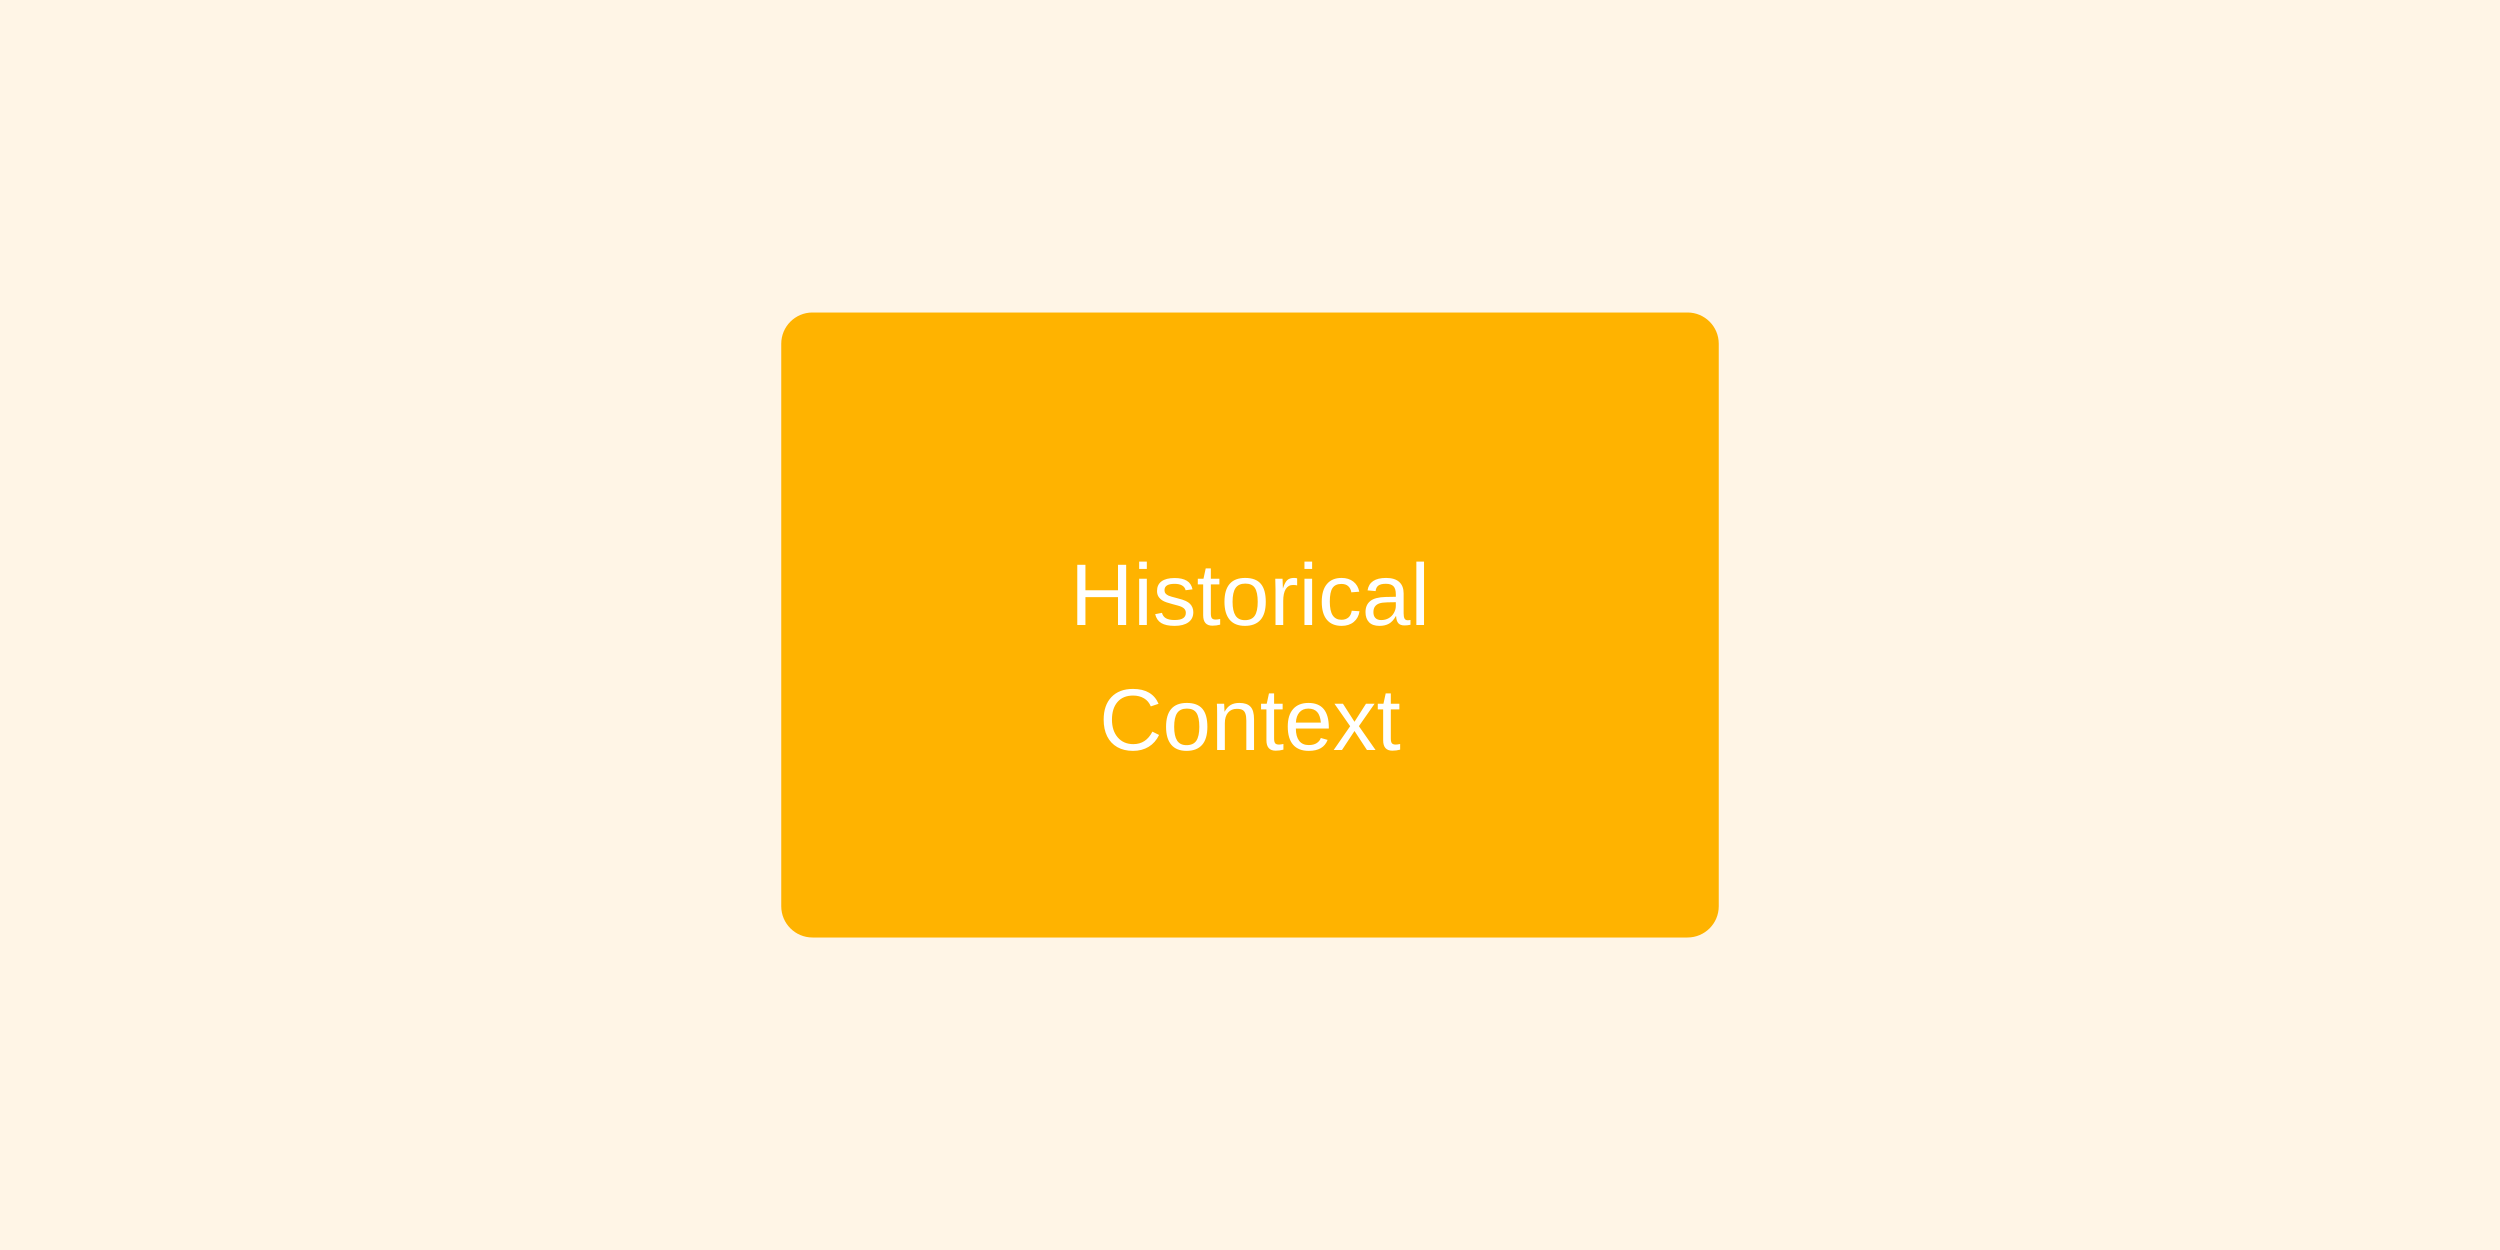
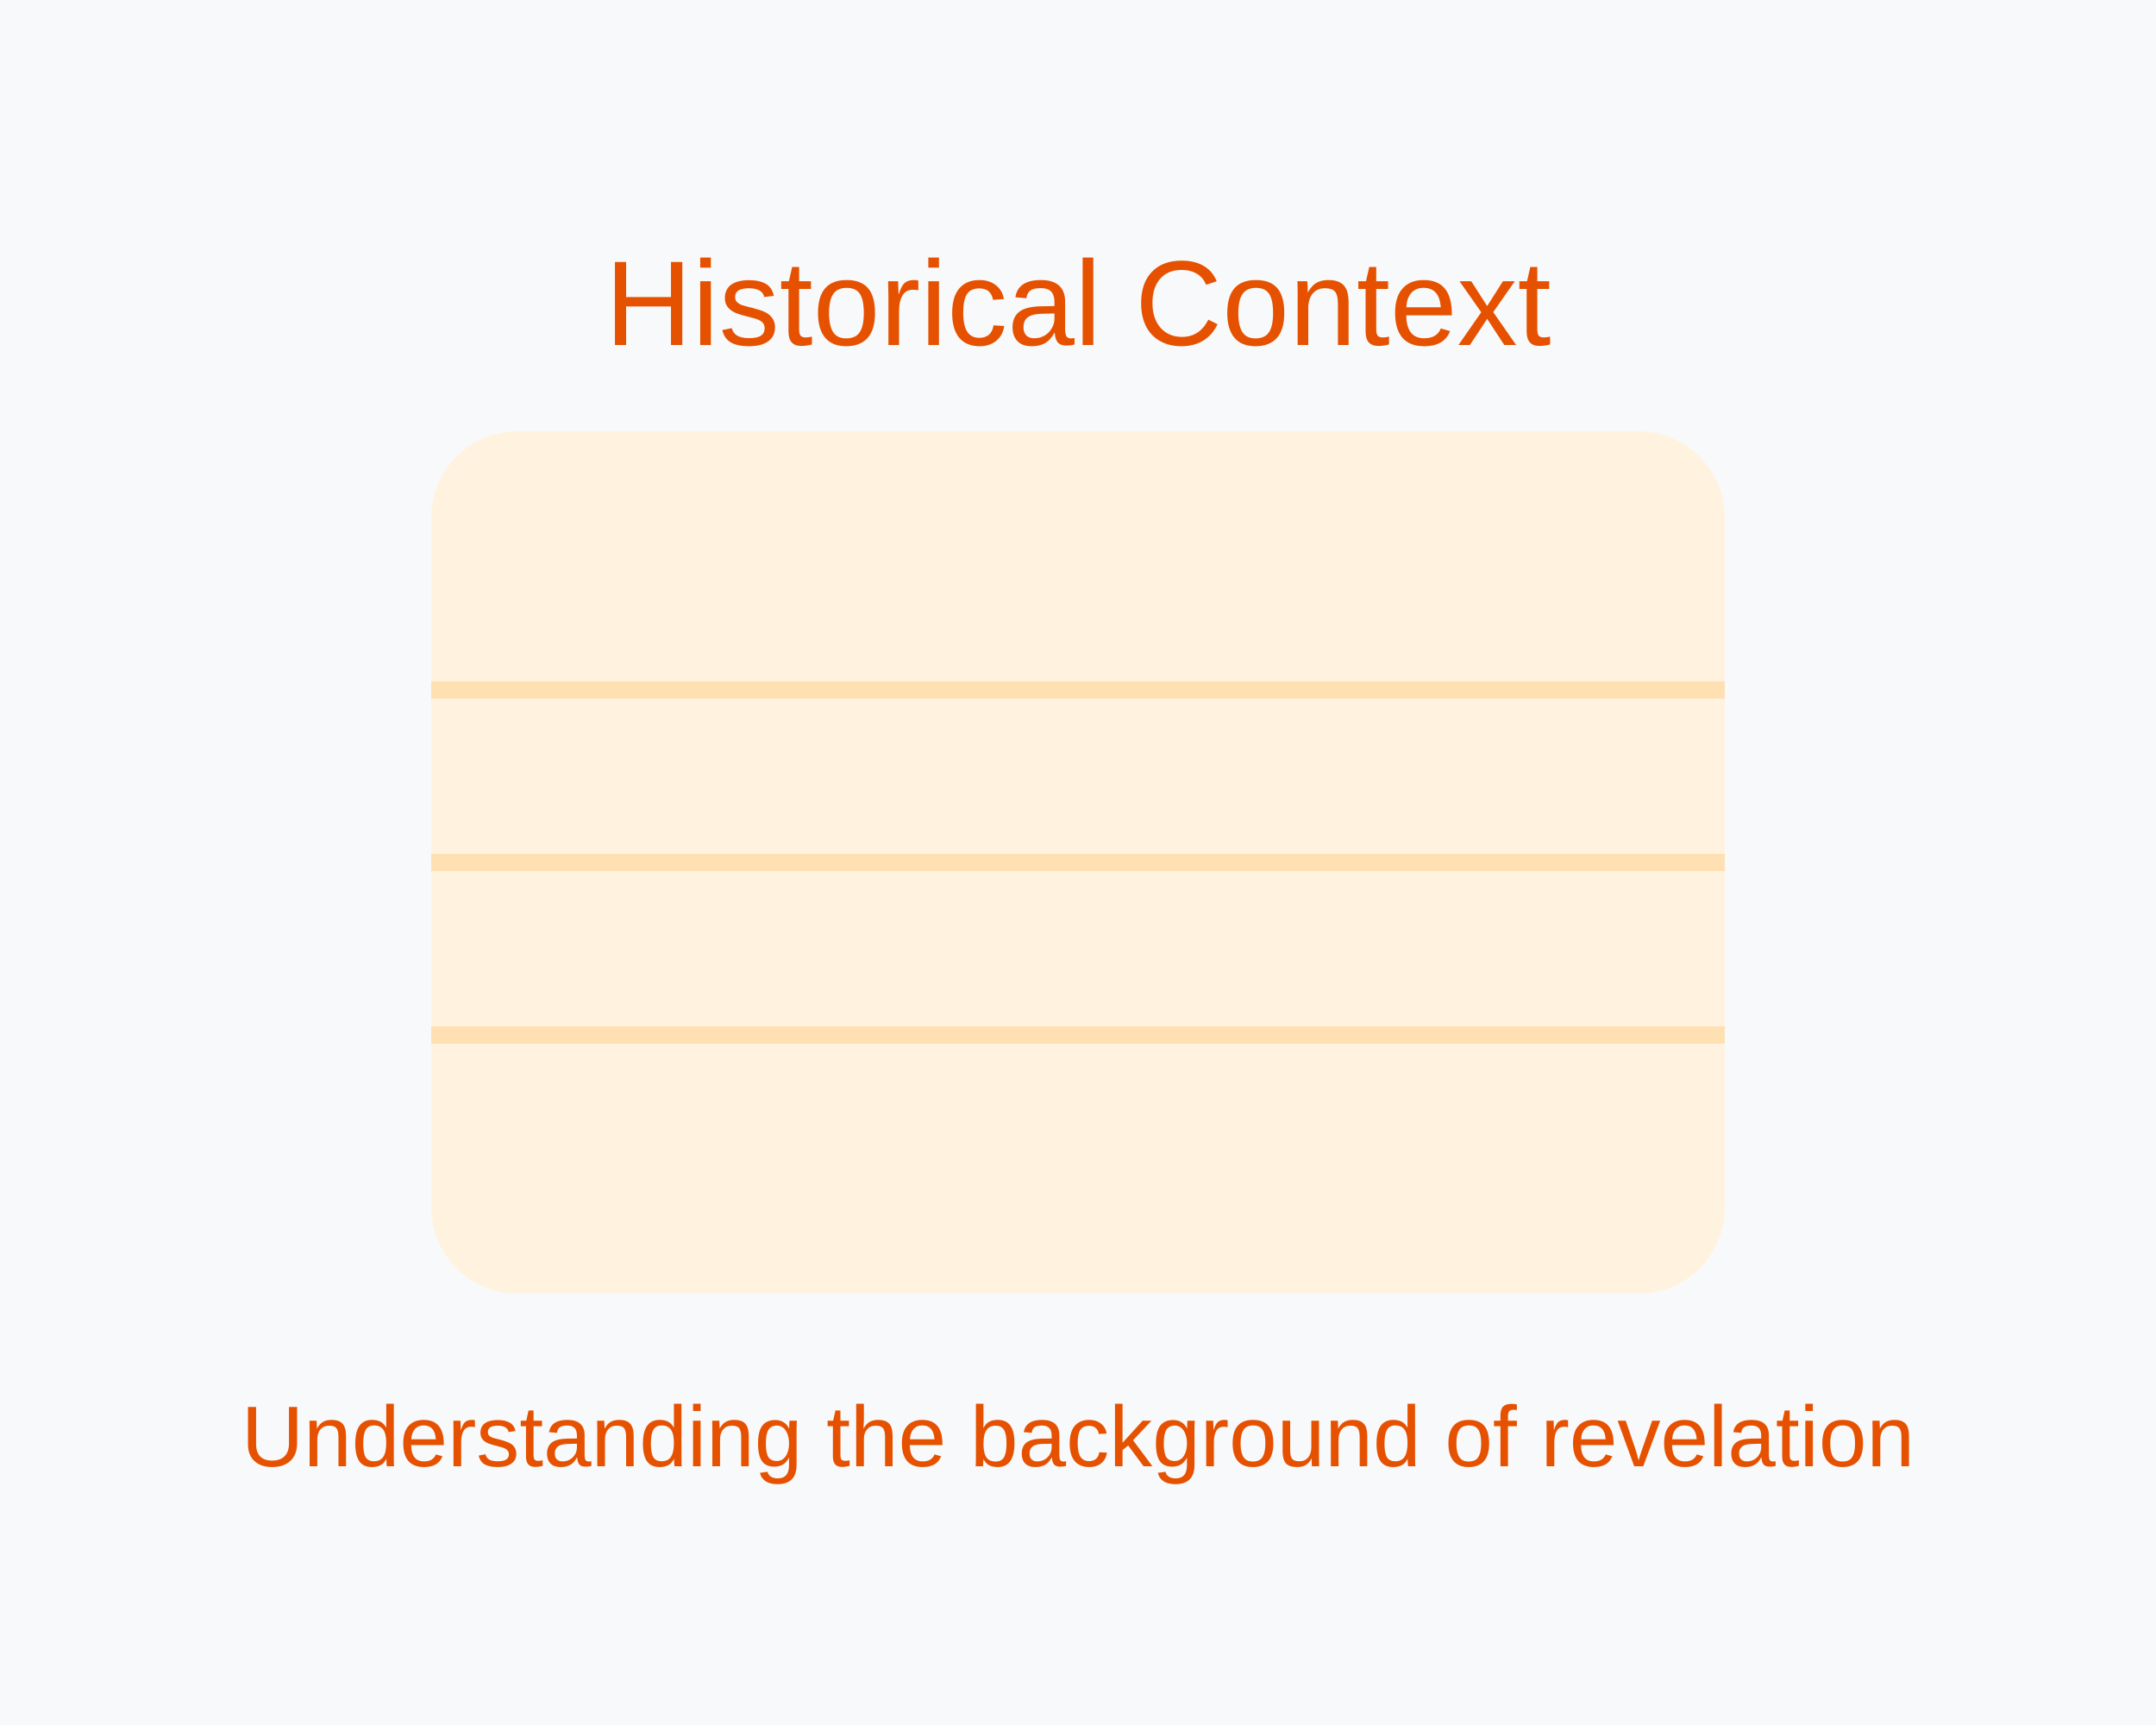
- <svg xmlns="http://www.w3.org/2000/svg" width="800" height="400">
-   <rect width="100%" height="100%" fill="#fff5e6" />
-   <rect x="250" y="100" width="300" height="200" fill="#ffb300" rx="10" />
-   <text x="400" y="200" font-family="Arial" font-size="28" fill="#fff" text-anchor="middle">Historical</text>
-   <text x="400" y="240" font-family="Arial" font-size="28" fill="#fff" text-anchor="middle">Context</text>
+ <svg xmlns="http://www.w3.org/2000/svg" width="250" height="200" viewBox="0 0 250 200">
+   <rect width="250" height="200" fill="#f8f9fa" />
+   <rect x="50" y="50" width="150" height="100" rx="10" fill="#fff3e0" />
+   <path d="M50 120 L200 120" stroke="#ffe0b2" stroke-width="2" />
+   <path d="M50 100 L200 100" stroke="#ffe0b2" stroke-width="2" />
+   <path d="M50 80 L200 80" stroke="#ffe0b2" stroke-width="2" />
+   <text x="125" y="40" font-family="Arial" font-size="14" fill="#e65100" text-anchor="middle">Historical Context</text>
+   <text x="125" y="170" font-family="Arial" font-size="10" fill="#e65100" text-anchor="middle">Understanding the background of revelation</text>
</svg>
